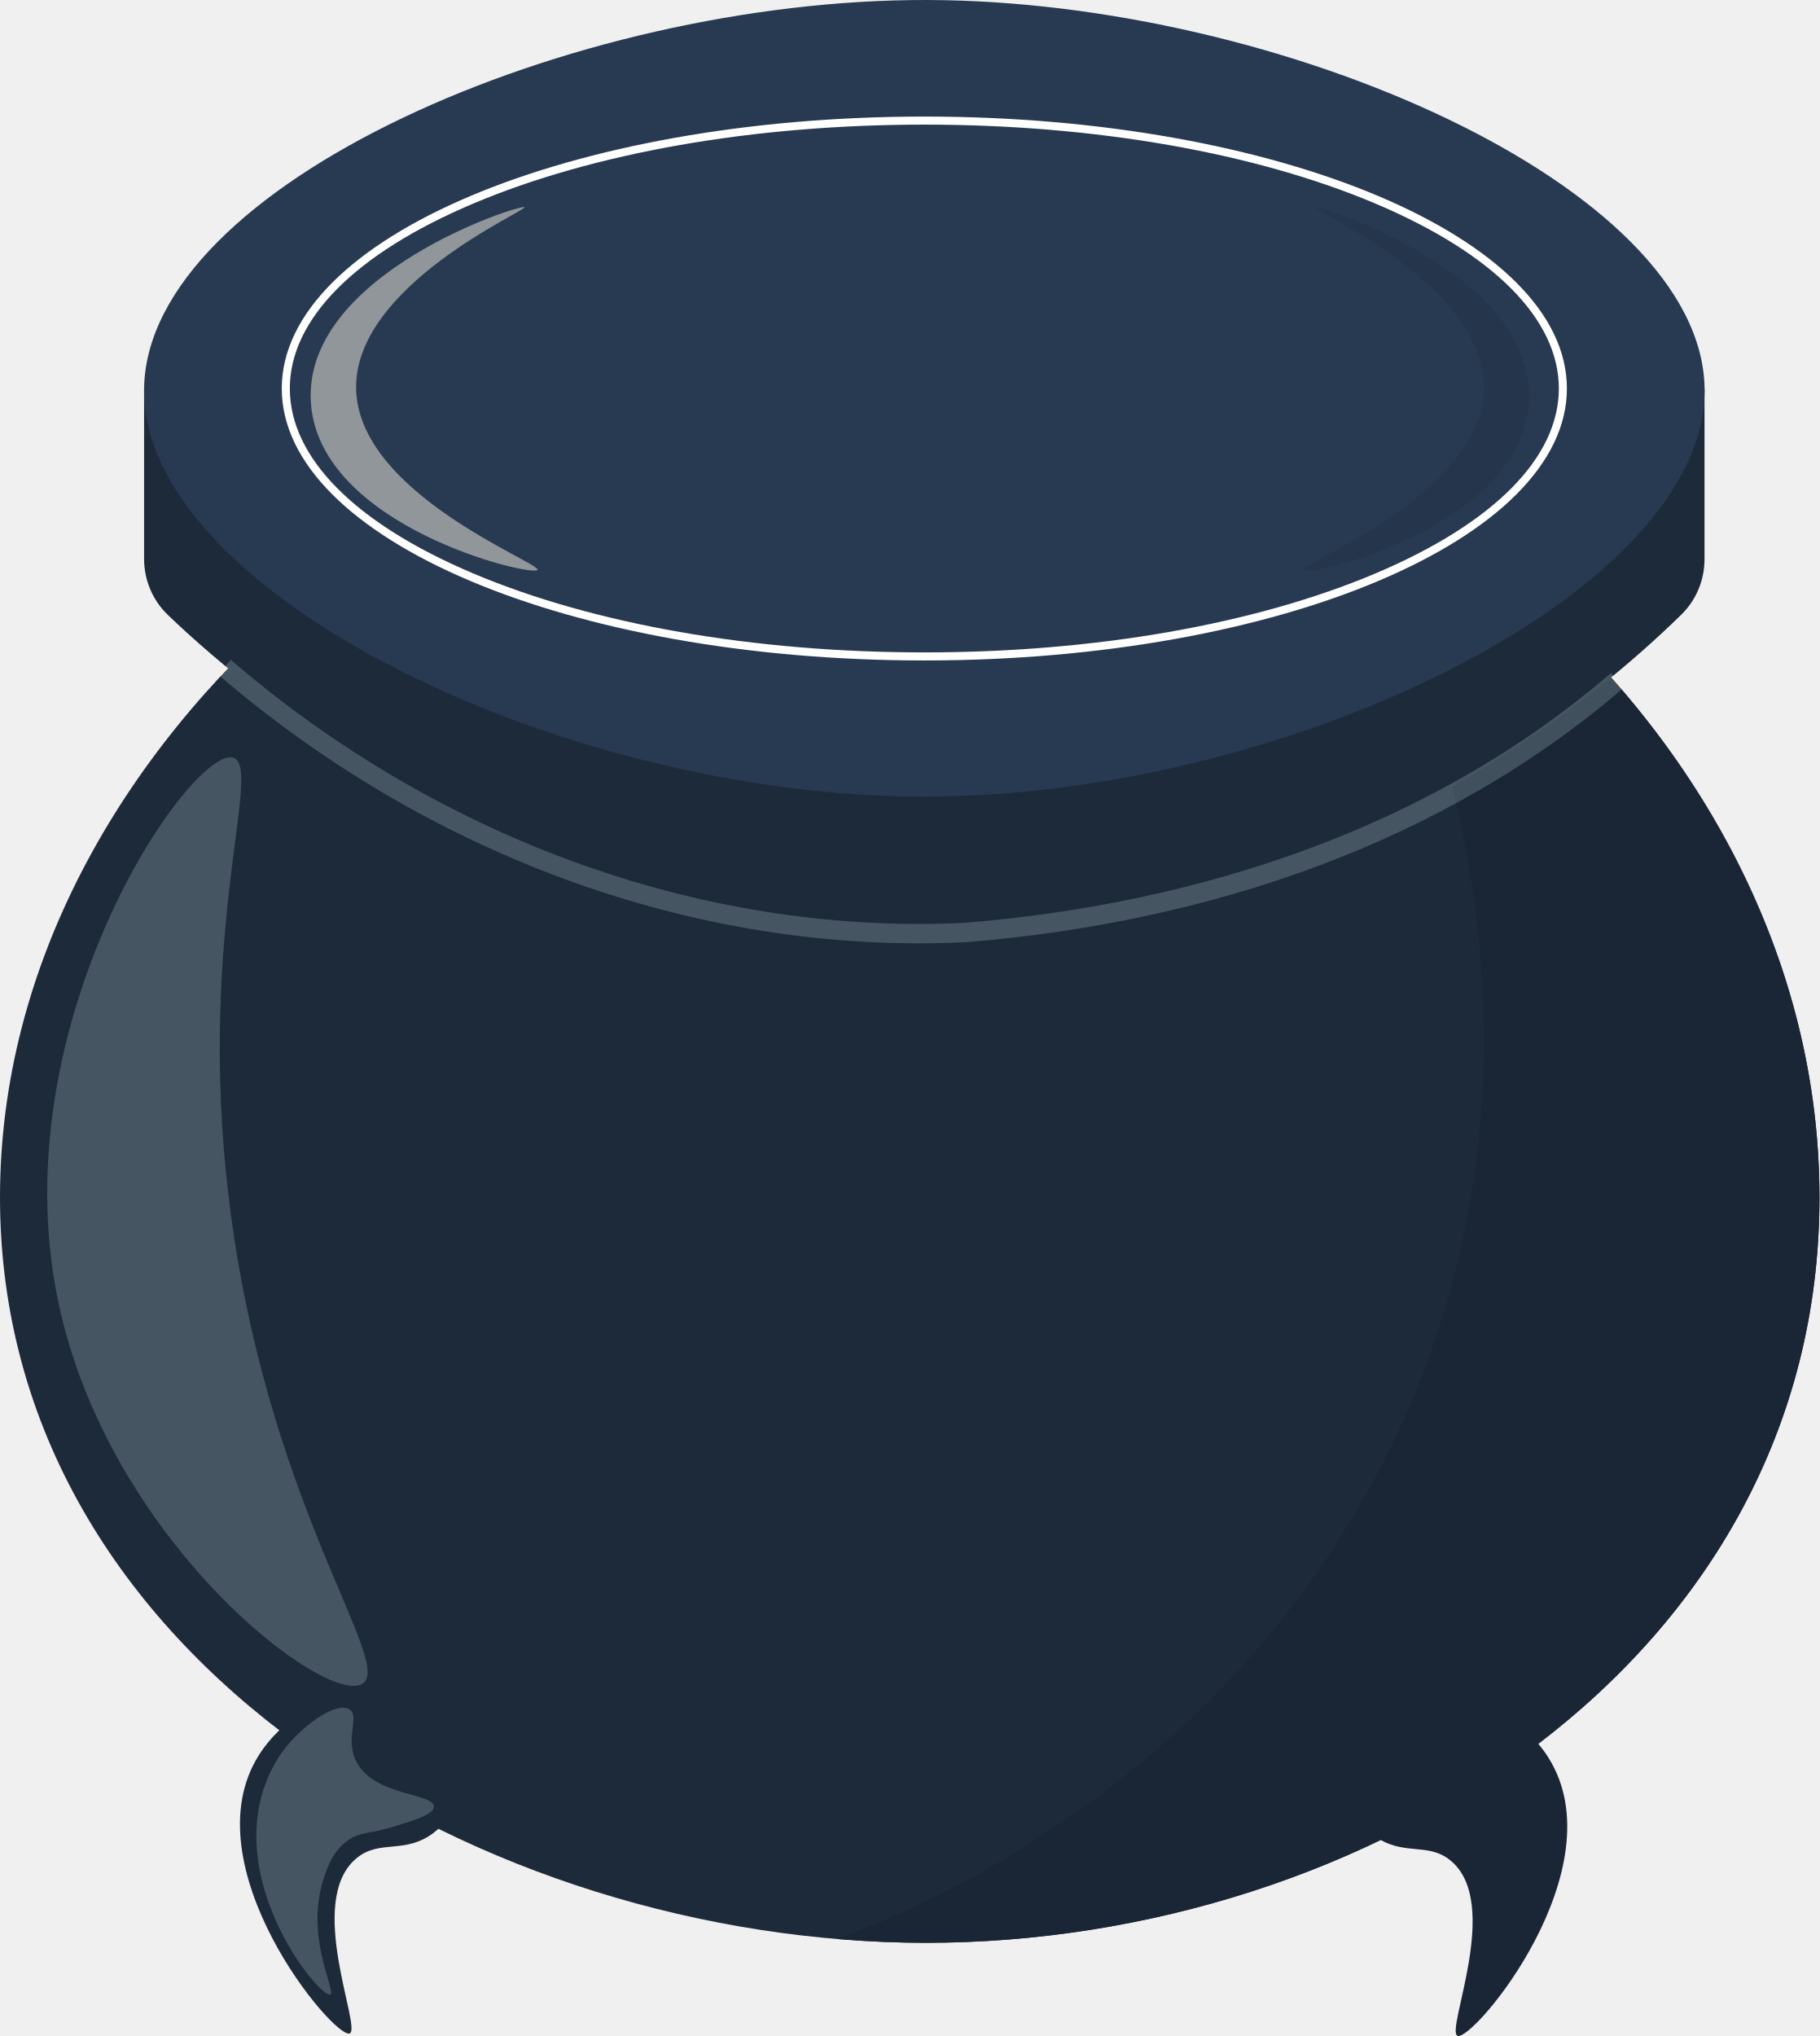
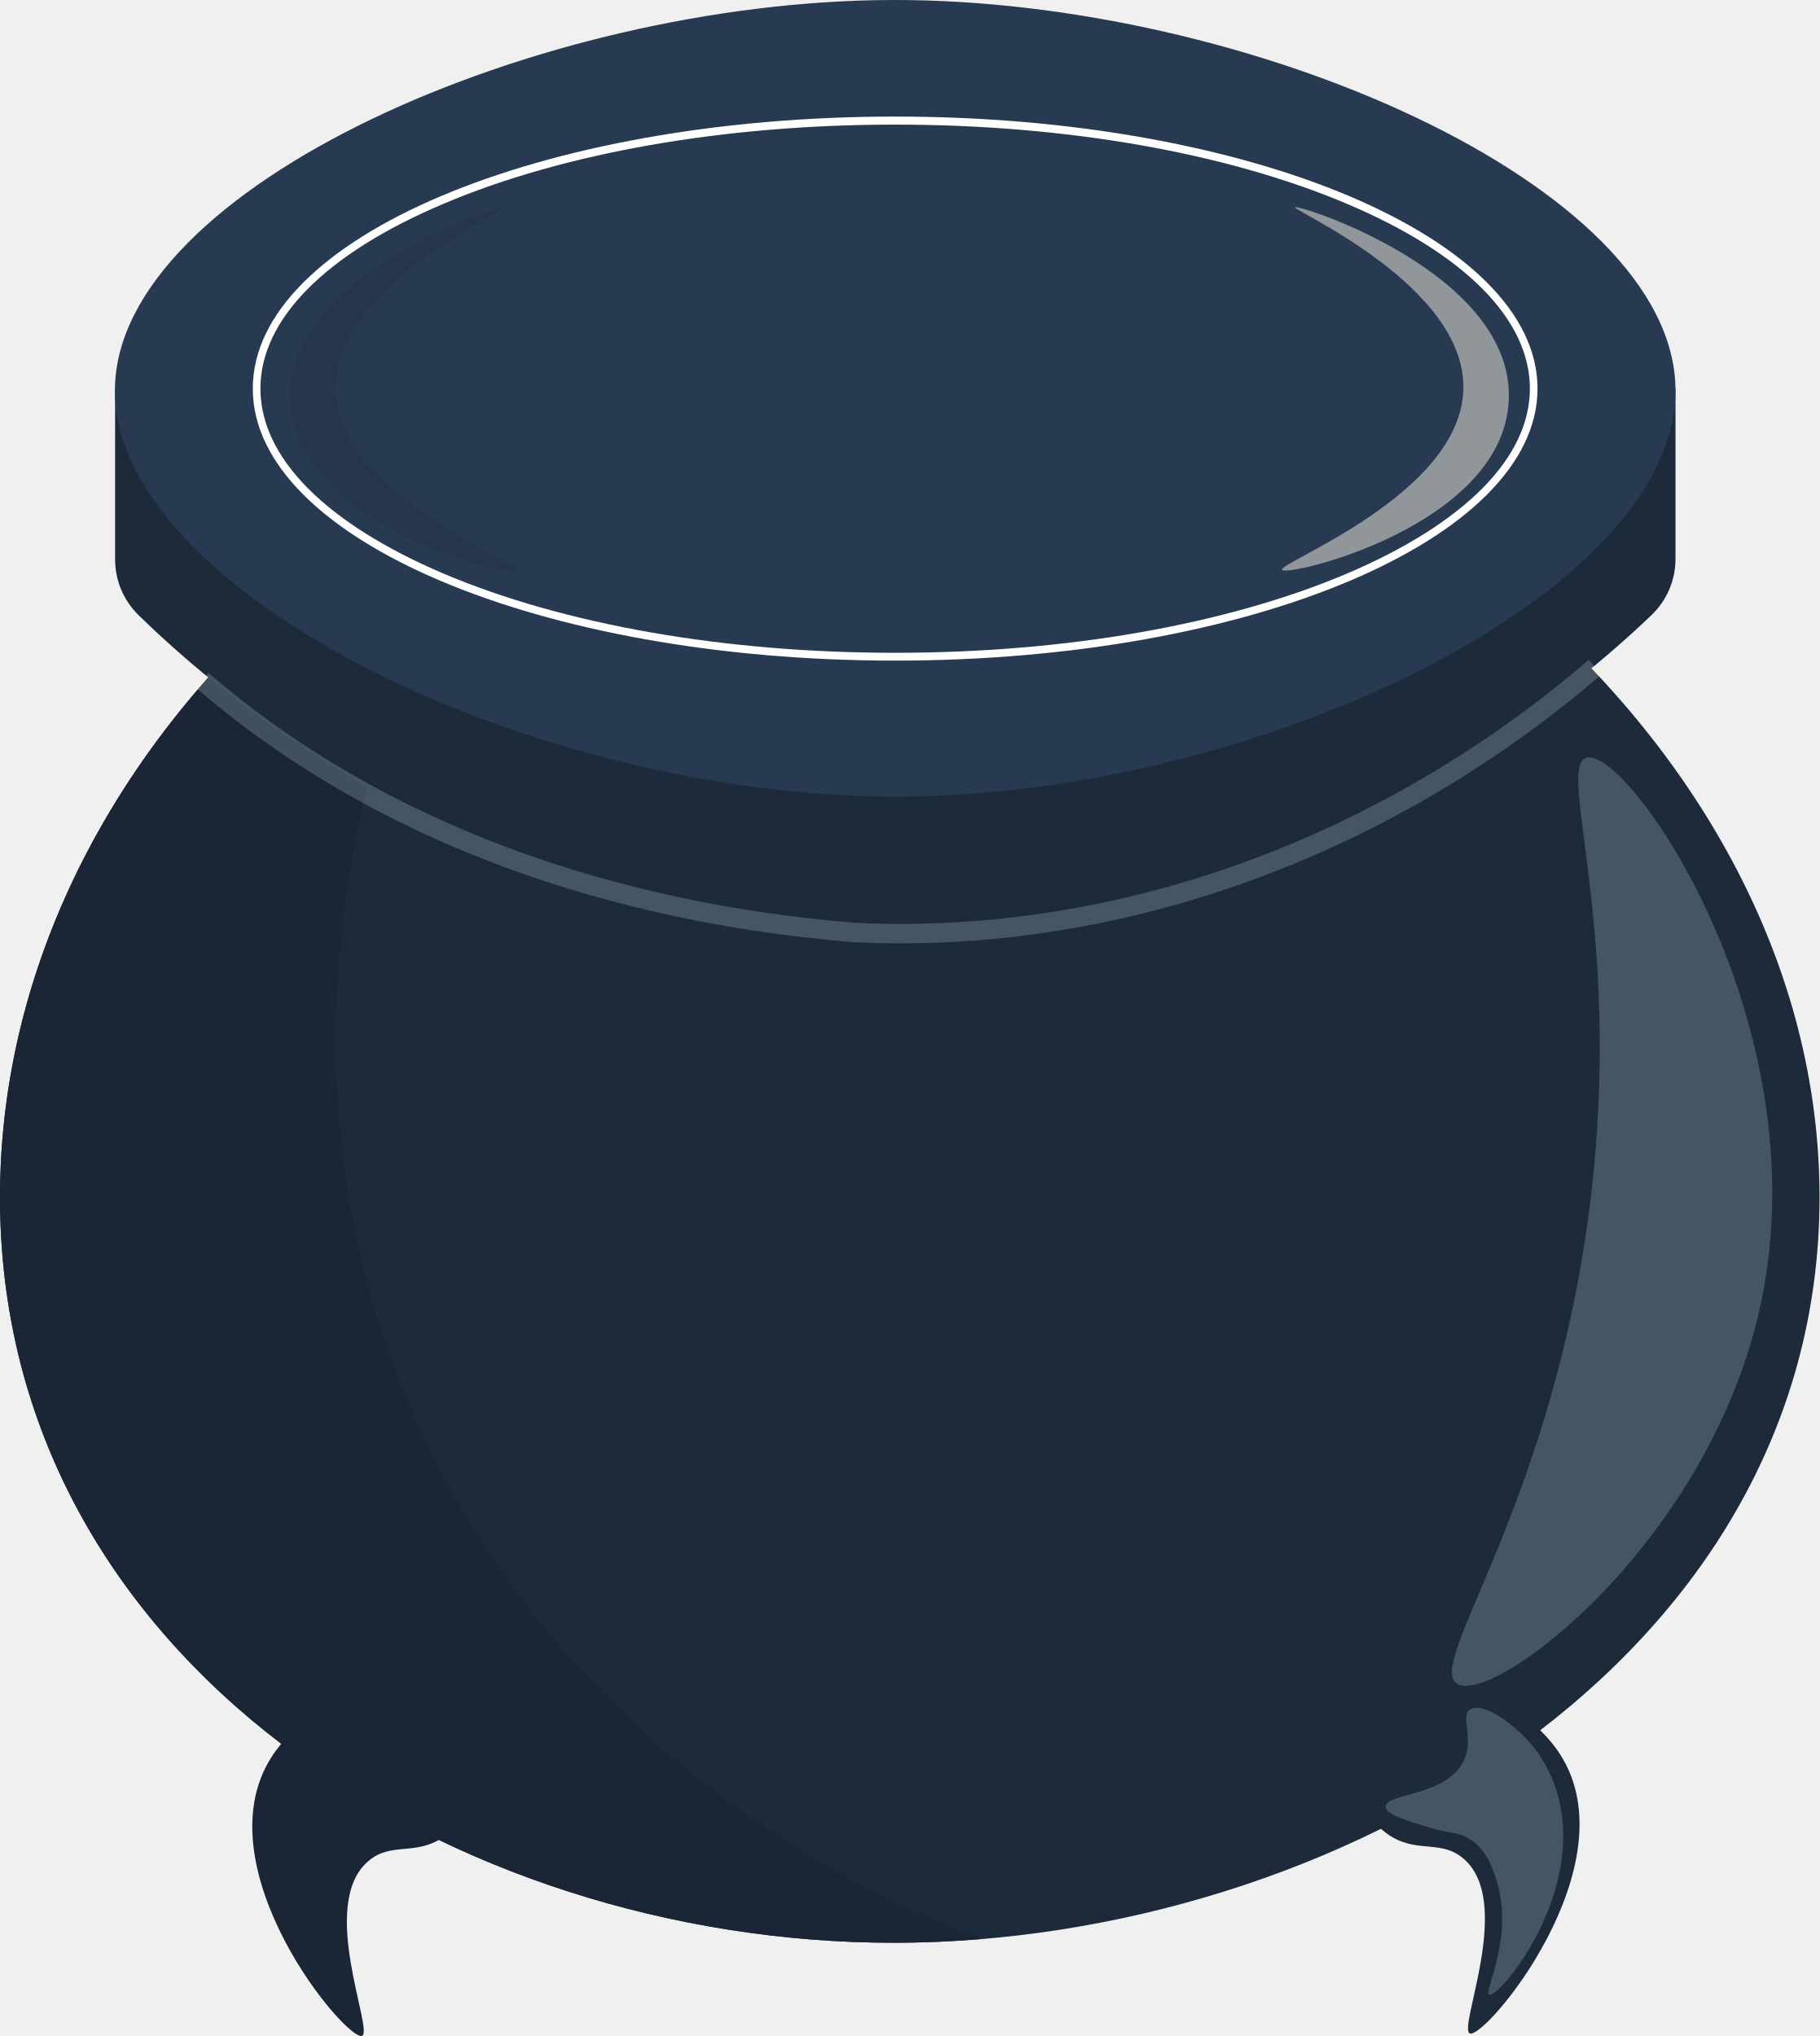
- <svg xmlns="http://www.w3.org/2000/svg" viewBox="0 0 241.83 270.57">
+ <svg xmlns="http://www.w3.org/2000/svg" viewBox="0 0 314.41 351.78">
  <defs>
    <style>
-       .cls-1 {
-         stroke-width: 2.58px;
-       }
- 
-       .cls-1, .cls-2 {
-         fill: none;
-         stroke: #f7f1e4;
-         stroke-miterlimit: 10;
-       }
- 
-       .cls-1, .cls-3 {
-         mix-blend-mode: soft-light;
-         opacity: .8;
-       }
- 
-       .cls-4 {
-         fill: #fff;
-       }
- 
-       .cls-5 {
-         fill: #1d2a3a;
-       }
- 
-       .cls-6 {
-         fill: #1a2635;
-       }
- 
-       .cls-7 {
-         fill: #283a51;
-       }
- 
-       .cls-2 {
-         stroke-width: .86px;
-       }
- 
-       .cls-3, .cls-8 {
-         fill: #f7f1e4;
-       }
- 
-       .cls-9 {
-         opacity: .2;
-       }
- 
-       .cls-10 {
-         isolation: isolate;
-       }
- 
-       .cls-8 {
-         opacity: .5;
-       }
-     </style>
+             .cls-1{
+                 isolation:isolate;
+             }
+             .cls-2{
+                 fill:#1d2a3a;
+             }
+             .cls-3{
+                 fill:#1a2635;
+             }
+             .cls-4,
+             .cls-5{
+                 fill:none;
+                 stroke:#f7f1e4;
+                 stroke-miterlimit:10;
+             }
+             .cls-4{
+                 stroke-width:1.12px;
+             }
+             .cls-5{
+                 stroke-width:3.36px;
+             }
+             .cls-5,
+             .cls-8{
+                 mix-blend-mode:soft-light;
+                 opacity:0.8;
+             }.cls-6{
+                 fill:#283a51;
+             }
+             .cls-7{
+                 fill:#fff;
+             }
+             .cls-8,
+             .cls-9{
+                 fill:#f7f1e4;
+             }
+             .cls-9{
+                 opacity:0.5;
+             }
+             .cls-10{
+                 opacity:0.2;
+             }
+         </style>
  </defs>
-   <g class="cls-10">
+   <g class="cls-1">
    <g id="Layer_2" data-name="Layer 2">
      <g id="Layer_1-2" data-name="Layer 1">
-         <g>
-           <path class="cls-5" d="M0,159.12c0,61.74,64.6,99.06,123.06,99.06s118.76-37.32,118.76-99.06S181.31,47.33,122.85,47.33,0,97.38,0,159.12Z" />
-           <path class="cls-6" d="M174.31,59.81l.83,.64c2.47,3.86,41.22,66.69,9.89,131.47-21.92,45.32-63.86,62.09-73.8,65.76,3.96,.33,7.91,.51,11.83,.51,58.46,0,118.76-37.32,118.76-99.06,0-43.22-29.66-80.71-67.52-99.31Z" />
-           <path class="cls-5" d="M19.15,51.64v22.64c0,2.81,1.14,5.5,3.16,7.44,12.1,11.61,51.42,44.6,108.71,41.34,48.76-2.77,80.92-30.11,92.42-41.36,1.99-1.94,3.1-4.6,3.1-7.38,0-7.56,0-15.12,0-22.68H19.15Z" />
-           <path class="cls-2" d="M222.01,51.64H23.14" />
-           <path class="cls-1" d="M29.83,88.66c26.97,23.22,62.26,36.99,98.4,35.27,31.84-2.58,62.82-12.91,86.72-33.51" />
-           <path class="cls-7" d="M226.55,51.64c.37,26.96-55.46,54.36-104.13,54.22-48.1-.14-103.65-27.2-103.27-54.22C19.53,24.6,75.91-.13,123.28,0c47.05,.13,102.9,24.84,103.27,51.64Z" />
-           <path class="cls-4" d="M122.85,16.56c22.67,0,43.97,3.73,59.97,10.5,15.71,6.65,24.36,15.38,24.36,24.57s-8.65,17.92-24.36,24.57c-16,6.77-37.3,10.5-59.97,10.5s-43.97-3.73-59.97-10.5c-15.71-6.65-24.36-15.38-24.36-24.57s8.65-17.92,24.36-24.57c16-6.77,37.3-10.5,59.97-10.5m0-1.07c-47.17,0-85.4,16.18-85.4,36.14s38.24,36.14,85.4,36.14,85.4-16.18,85.4-36.14S170.02,15.49,122.85,15.49h0Z" />
-           <path class="cls-5" d="M57.66,243.55c-3.9,2.96-7.21,.8-10.33,3.44-6.76,5.73,.81,22.6-.86,23.24-2.07,.78-21.37-22.29-12.05-37.01,5.91-9.32,21.84-12.99,26.68-7.75,3.66,3.97,1.88,14.03-3.44,18.07Z" />
-           <path class="cls-6" d="M182.53,243.87c3.9,2.96,7.21,.8,10.33,3.44,6.76,5.73-.81,22.6,.86,23.24,2.07,.78,21.37-22.29,12.05-37.01-5.91-9.32-21.84-12.99-26.68-7.75-3.66,3.97-1.88,14.03,3.44,18.07Z" />
-           <path class="cls-3" d="M30.98,163.51c5.52,37.78,21.29,57.57,17.21,60.24-4.76,3.11-33.76-18.82-40.45-50.77C-.05,135.7,25.52,99.12,30.98,100.69c4.22,1.21-5.59,24.56,0,62.82Z" />
-           <path class="cls-3" d="M57.66,240.11c0,.99-2.57,1.78-5.16,2.58-3.42,1.06-4.44,.72-6.02,1.72-2.15,1.36-2.96,3.7-3.44,5.16-2.59,7.87,1.7,15.1,.86,15.49-1.17,.54-11.92-12.17-9.47-24.96,.8-4.16,2.71-6.81,3.44-7.75,2.58-3.29,6.93-6.28,8.61-5.16,1.34,.9-.66,3.86,.86,6.88,2.34,4.65,10.35,4.2,10.33,6.02Z" />
-           <path class="cls-8" d="M41.31,53.36c.93,16.66,29.54,23.35,30.12,22.38,.55-.94-23.86-10.05-24.1-24.1-.23-13.71,22.69-23.64,22.38-24.1-.35-.5-29.35,8.79-28.4,25.82Z" />
-           <g class="cls-9">
-             <path class="cls-6" d="M203.22,53.43c-.93,16.66-29.54,23.35-30.12,22.38-.55-.94,23.86-10.05,24.1-24.1,.23-13.71-22.69-23.64-22.38-24.1,.35-.5,29.35,8.79,28.4,25.82Z" />
-           </g>
+         <path class="cls-2" d="M314.41,206.88c0,80.26-84,128.79-160,128.79S0,287.14,0,206.88,78.68,61.54,154.69,61.54,314.41,126.61,314.41,206.88Z" />
+         <path class="cls-3" d="M87.78,77.76l-1.07.83c-3.22,5-53.59,86.7-12.86,170.93,28.49,58.92,83,80.72,96,85.49-5.15.43-10.29.66-15.39.66C78.4,335.67,0,287.14,0,206.88,0,150.68,38.57,101.94,87.78,77.76Z" />
+         <path class="cls-2" d="M289.52,67.13V96.57a13.39,13.39,0,0,1-4.12,9.68c-15.73,15.09-66.85,58-141.34,53.75-63.4-3.6-105.21-39.14-120.17-53.77a13.44,13.44,0,0,1-4-9.6V67.13Z" />
+         <path class="cls-4" d="M25.77,67.13H284.32" />
+         <path class="cls-5" d="M275.63,115.27c-35.07,30.19-80.94,48.09-127.94,45.85C106.3,157.77,66,144.34,34.94,117.56" />
+         <path class="cls-6" d="M19.86,67.13c-.48,35.06,72.11,70.68,135.39,70.5,62.53-.18,134.76-35.37,134.27-70.5S215.71-.17,154.13,0C93,.17,20.34,32.3,19.86,67.13Z" />
+         <path class="cls-7" d="M154.69,21.53c29.47,0,57.16,4.85,78,13.66,20.42,8.64,31.67,20,31.67,31.94s-11.25,23.31-31.67,32c-20.81,8.81-48.5,13.66-78,13.66s-57.17-4.85-78-13.66C56.29,90.44,45,79.09,45,67.13s11.25-23.3,31.68-31.94c20.8-8.81,48.49-13.66,78-13.66m0-1.39c-61.32,0-111,21-111,47s49.72,47,111,47,111-21,111-47-49.71-47-111-47Z" />
+         <path class="cls-2" d="M239.44,316.65c5.07,3.84,9.37,1,13.43,4.47,8.79,7.45-1.05,29.39,1.12,30.22,2.69,1,27.79-29,15.66-48.12C262,291.1,241.25,286.34,235,293.15,230.21,298.31,232.52,311.4,239.44,316.65Z" />
+         <path class="cls-3" d="M77.09,317.07c-5.06,3.84-9.37,1-13.42,4.47-8.79,7.45,1,29.39-1.12,30.21-2.7,1-27.79-29-15.67-48.11,7.68-12.12,28.4-16.89,34.69-10.07C86.32,298.73,84,311.81,77.09,317.07Z" />
+         <path class="cls-8" d="M274.13,212.59c-7.17,49.12-27.68,74.86-22.38,78.32,6.19,4,43.9-24.47,52.59-66,10.14-48.46-23.11-96-30.21-94C268.65,132.49,281.4,162.85,274.13,212.59Z" />
+         <path class="cls-8" d="M239.44,312.17c0,1.29,3.35,2.31,6.72,3.36,4.45,1.38,5.77.93,7.83,2.24,2.8,1.77,3.85,4.8,4.48,6.71,3.37,10.23-2.22,19.63-1.12,20.14,1.52.71,15.5-15.82,12.3-32.45a23.38,23.38,0,0,0-4.47-10.07c-3.35-4.28-9-8.17-11.19-6.71-1.74,1.16.86,5-1.12,8.95C249.83,310.39,239.42,309.8,239.44,312.17Z" />
+         <path class="cls-9" d="M260.7,69.37C259.49,91,222.29,99.74,221.54,98.46s31-13.06,31.33-31.33c.3-17.82-29.5-30.73-29.09-31.32S261.94,47.23,260.7,69.37Z" />
+         <g class="cls-10">
+           <path class="cls-3" d="M50.19,69.46C51.4,91.12,88.6,99.83,89.35,98.56S58.33,85.49,58,67.23C57.72,49.4,87.52,36.5,87.11,35.9S49,47.32,50.19,69.46Z" />
        </g>
      </g>
    </g>
  </g>
</svg>
